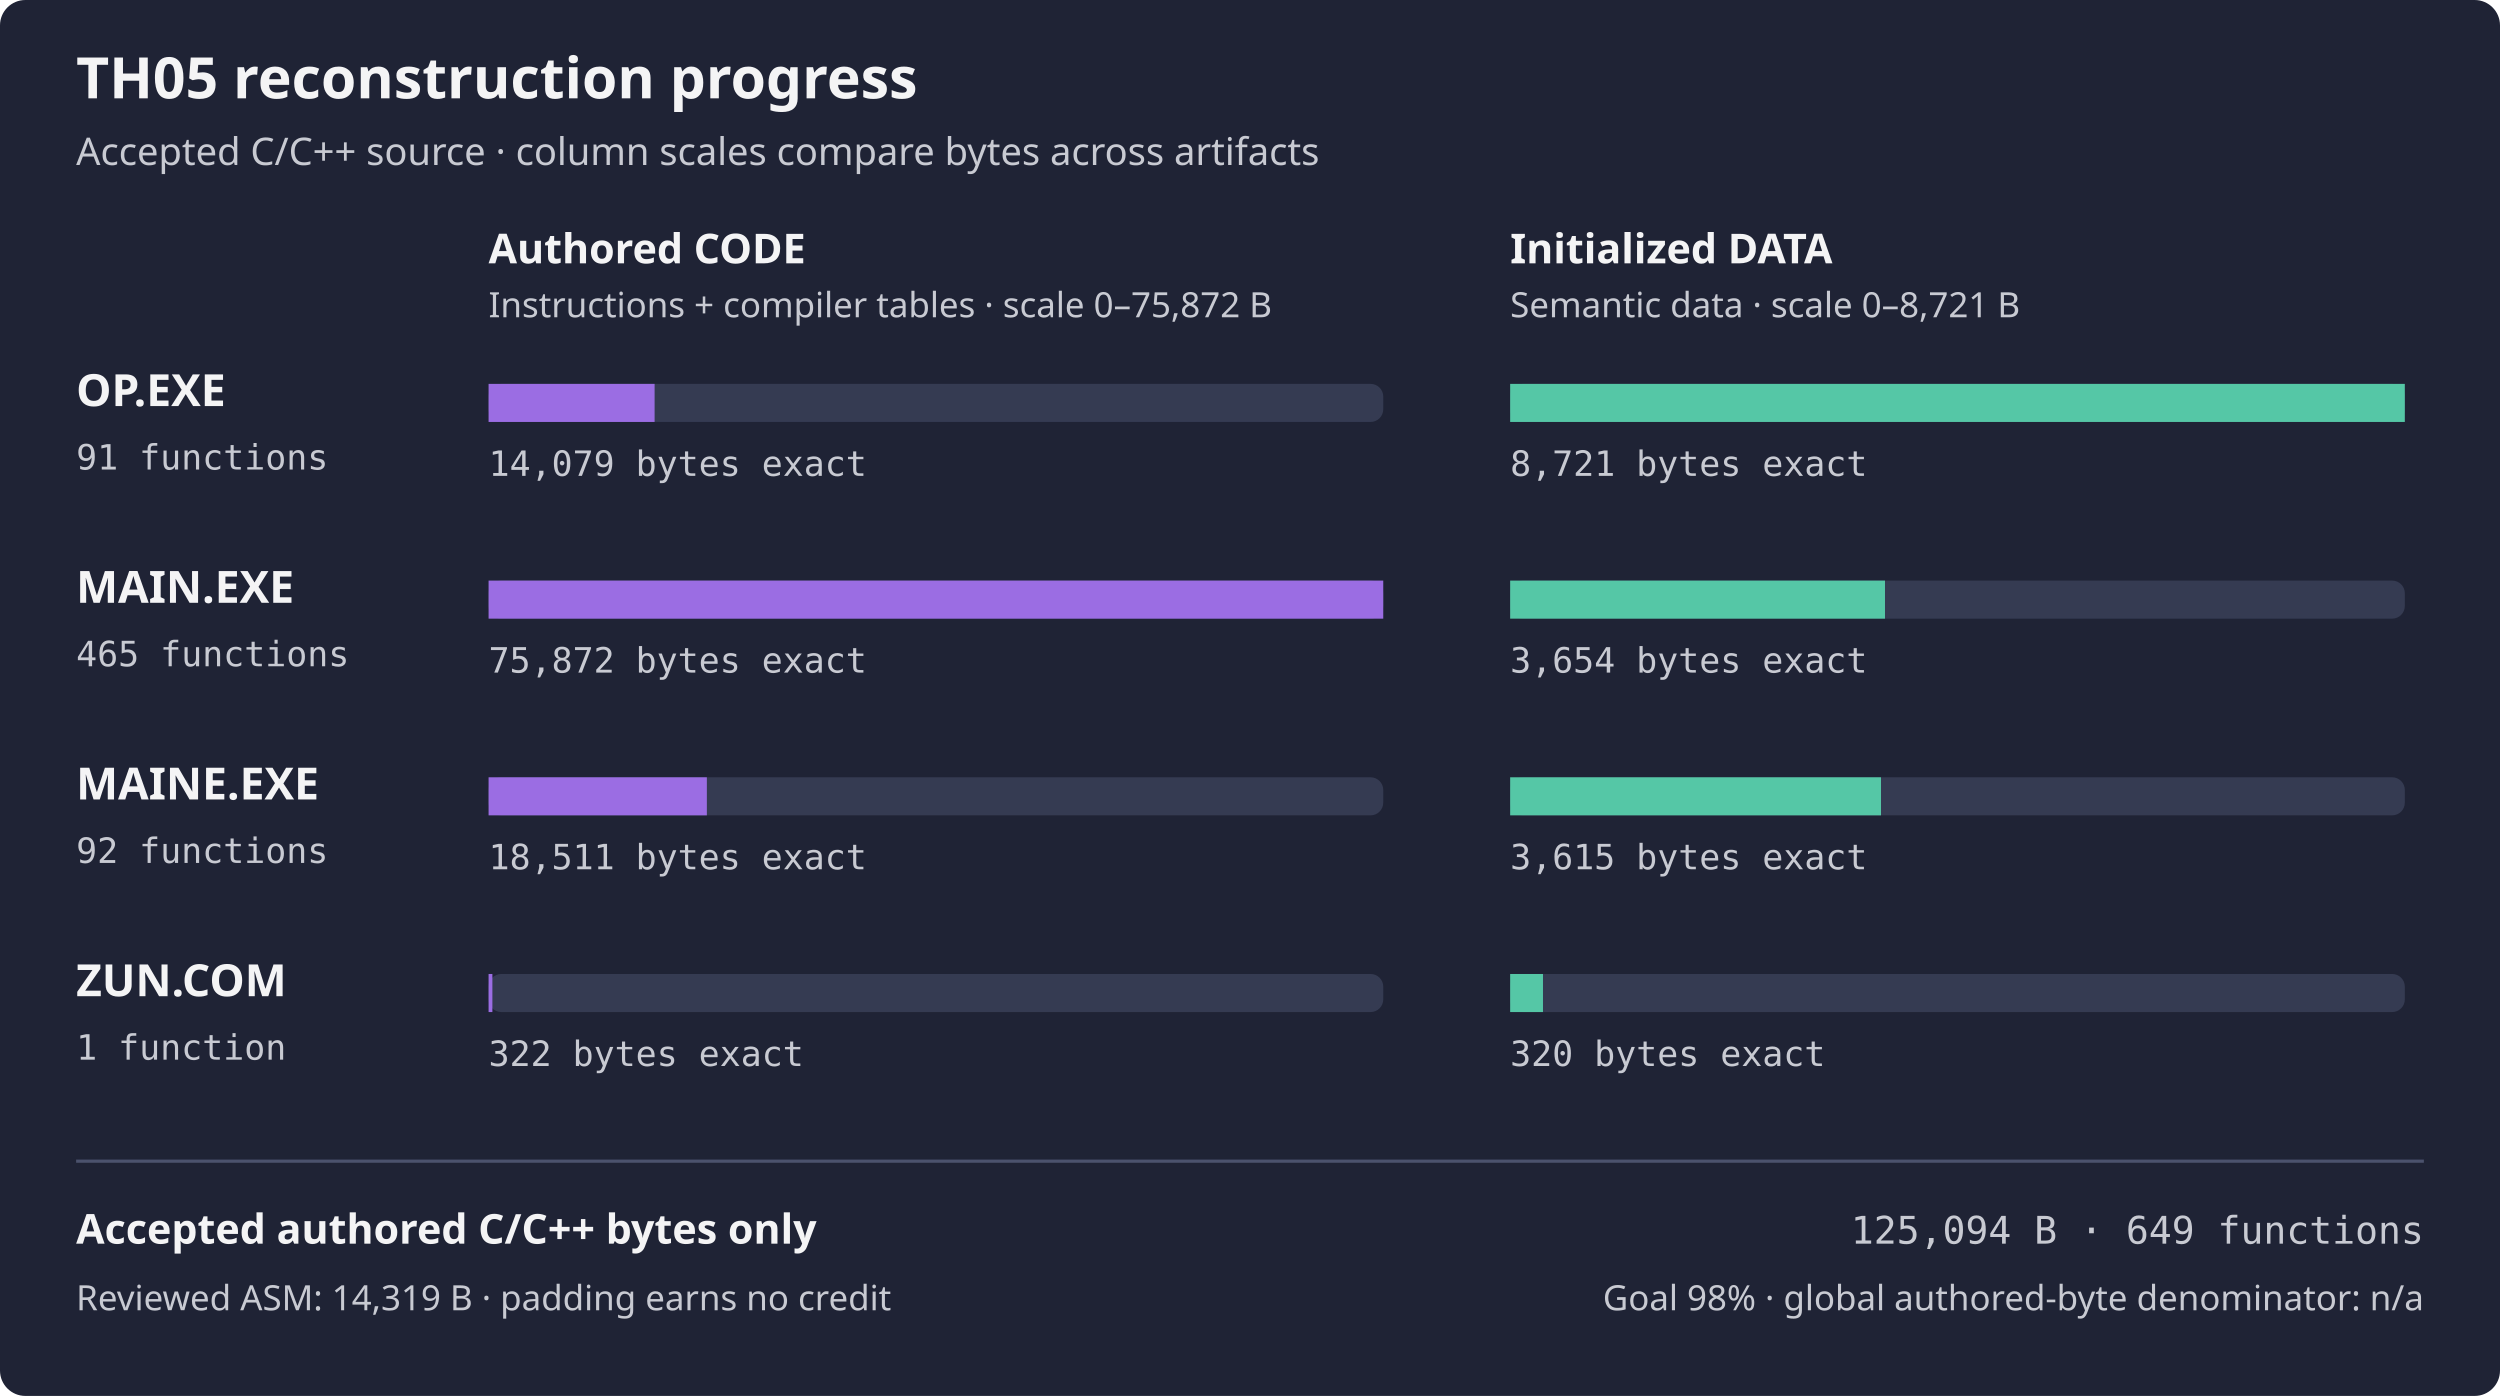
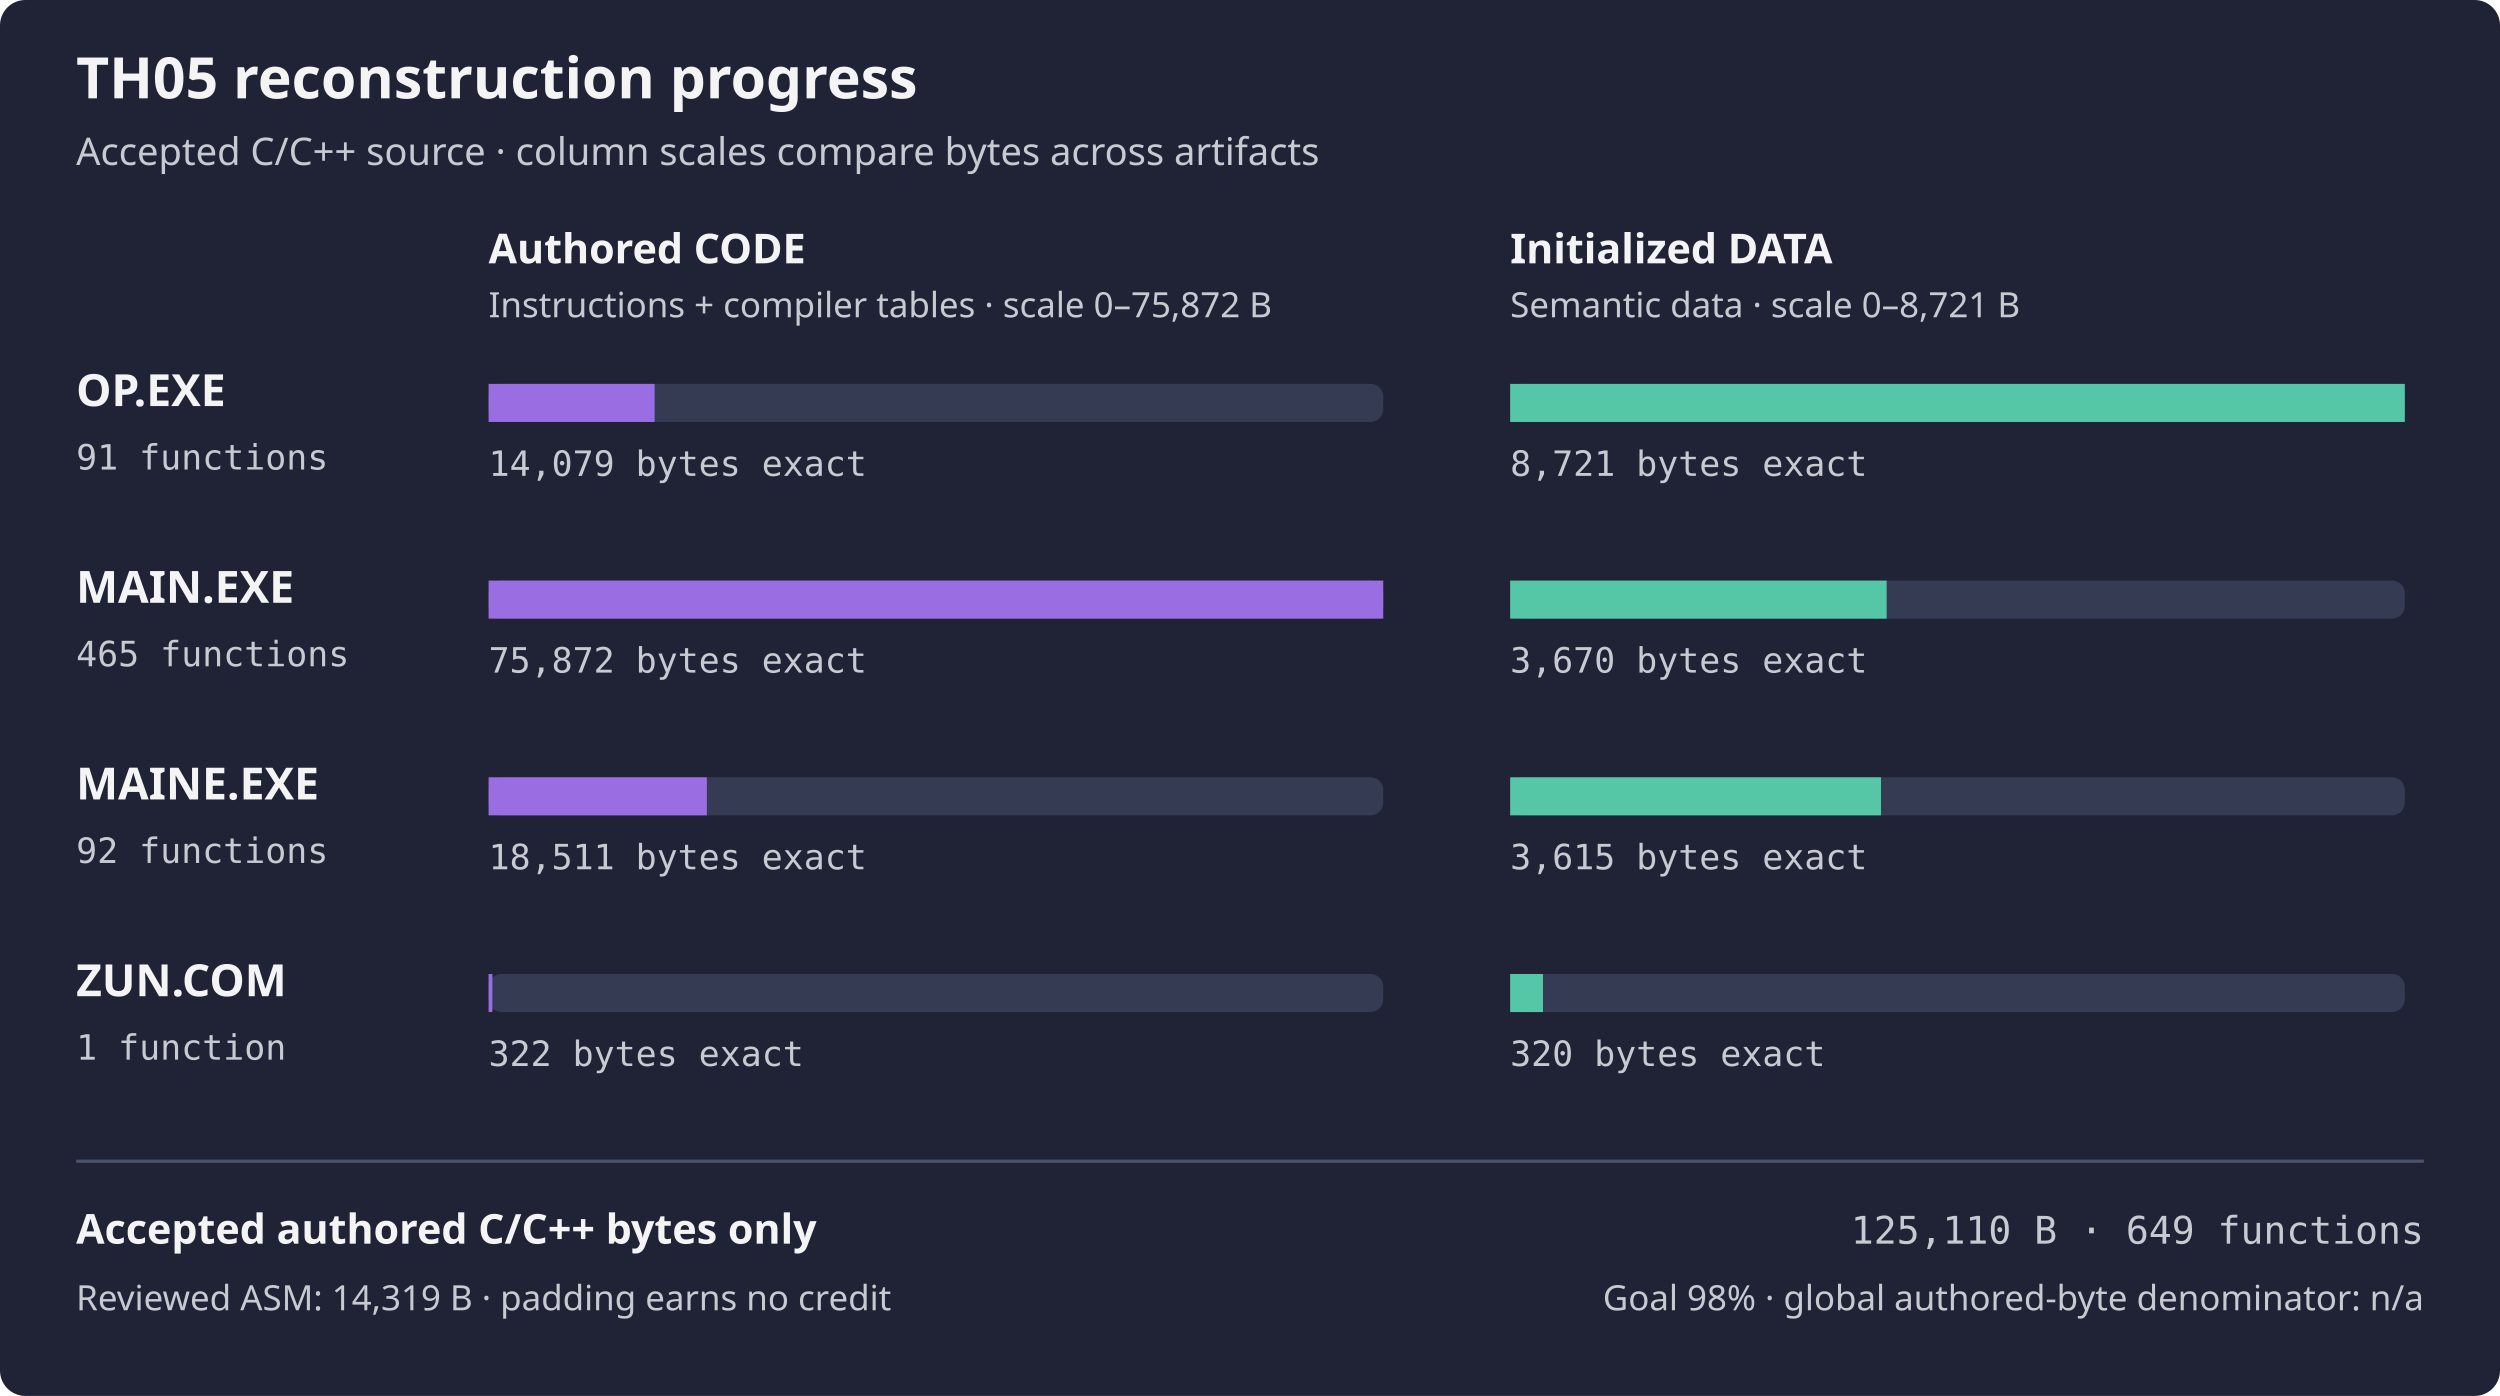
<svg xmlns="http://www.w3.org/2000/svg" width="788" height="440" viewBox="0 0 788 440" role="img" aria-labelledby="title desc">
  <rect width="788" height="440" rx="8" fill="#1f2335" />
  <text x="24" y="31" fill="#f4f4f5" font-family="sans-serif" font-size="18" font-weight="600">TH05 reconstruction progress</text>
  <text x="24" y="52" fill="#c8cad2" font-family="sans-serif" font-size="12">Accepted C/C++ source · column scales compare bytes across artifacts</text>
  <text x="154" y="83" fill="#f4f4f5" font-family="sans-serif" font-size="13" font-weight="600">Authored CODE</text>
  <text x="476" y="83" fill="#f4f4f5" font-family="sans-serif" font-size="13" font-weight="600">Initialized DATA</text>
  <text x="154" y="100" fill="#c8cad2" font-family="sans-serif" font-size="11">Instructions + compiler tables · scale 0–75,872 B</text>
  <text x="476" y="100" fill="#c8cad2" font-family="sans-serif" font-size="11">Semantic data · scale 0–8,721 B</text>
  <text x="24" y="128" fill="#f4f4f5" font-family="sans-serif" font-size="14" font-weight="600">OP.EXE</text>
  <text x="24" y="148" fill="#c8cad2" font-family="monospace" font-size="11">91 functions</text>
  <rect x="154" y="121" width="282" height="12" rx="4" fill="#353b52" />
  <rect x="154" y="121" width="52.33" height="12" fill="#9b6de3" />
  <rect x="476" y="121" width="282" height="12" rx="4" fill="#353b52" />
  <rect x="476" y="121" width="282.00" height="12" fill="#55c7a6" />
  <text x="154" y="150" fill="#c8cad2" font-family="monospace" font-size="11">14,079 bytes exact</text>
  <text x="476" y="150" fill="#c8cad2" font-family="monospace" font-size="11">8,721 bytes exact</text>
  <text x="24" y="190" fill="#f4f4f5" font-family="sans-serif" font-size="14" font-weight="600">MAIN.EXE</text>
  <text x="24" y="210" fill="#c8cad2" font-family="monospace" font-size="11">465 functions</text>
  <rect x="154" y="183" width="282" height="12" rx="4" fill="#353b52" />
  <rect x="154" y="183" width="282.00" height="12" fill="#9b6de3" />
  <rect x="476" y="183" width="282" height="12" rx="4" fill="#353b52" />
-   <rect x="476" y="183" width="118.15" height="12" fill="#55c7a6" />
+   <rect x="476" y="183" width="118.67" height="12" fill="#55c7a6" />
  <text x="154" y="212" fill="#c8cad2" font-family="monospace" font-size="11">75,872 bytes exact</text>
-   <text x="476" y="212" fill="#c8cad2" font-family="monospace" font-size="11">3,654 bytes exact</text>
+   <text x="476" y="212" fill="#c8cad2" font-family="monospace" font-size="11">3,670 bytes exact</text>
  <text x="24" y="252" fill="#f4f4f5" font-family="sans-serif" font-size="14" font-weight="600">MAINE.EXE</text>
  <text x="24" y="272" fill="#c8cad2" font-family="monospace" font-size="11">92 functions</text>
  <rect x="154" y="245" width="282" height="12" rx="4" fill="#353b52" />
  <rect x="154" y="245" width="68.80" height="12" fill="#9b6de3" />
  <rect x="476" y="245" width="282" height="12" rx="4" fill="#353b52" />
  <rect x="476" y="245" width="116.89" height="12" fill="#55c7a6" />
  <text x="154" y="274" fill="#c8cad2" font-family="monospace" font-size="11">18,511 bytes exact</text>
  <text x="476" y="274" fill="#c8cad2" font-family="monospace" font-size="11">3,615 bytes exact</text>
  <text x="24" y="314" fill="#f4f4f5" font-family="sans-serif" font-size="14" font-weight="600">ZUN.COM</text>
  <text x="24" y="334" fill="#c8cad2" font-family="monospace" font-size="11">1 function</text>
  <rect x="154" y="307" width="282" height="12" rx="4" fill="#353b52" />
  <rect x="154" y="307" width="1.20" height="12" fill="#9b6de3" />
  <rect x="476" y="307" width="282" height="12" rx="4" fill="#353b52" />
  <rect x="476" y="307" width="10.35" height="12" fill="#55c7a6" />
  <text x="154" y="336" fill="#c8cad2" font-family="monospace" font-size="11">322 bytes exact</text>
  <text x="476" y="336" fill="#c8cad2" font-family="monospace" font-size="11">320 bytes exact</text>
  <path d="M24 366 H764" stroke="#4b526d" />
  <text x="24" y="392" fill="#f4f4f5" font-family="sans-serif" font-size="13" font-weight="600">Accepted authored C/C++ bytes only</text>
-   <text x="764" y="392" fill="#c8cad2" font-family="monospace" text-anchor="end" font-size="12">125,094 B · 649 functions</text>
+   <text x="764" y="392" fill="#c8cad2" font-family="monospace" text-anchor="end" font-size="12">125,110 B · 649 functions</text>
  <text x="24" y="413" fill="#c8cad2" font-family="sans-serif" font-size="11">Reviewed ASM: 14,319 B · padding earns no credit</text>
  <text x="764" y="413" fill="#c8cad2" font-family="sans-serif" text-anchor="end" font-size="11">Goal 98% · global authored-byte denominator: n/a</text>
</svg>
